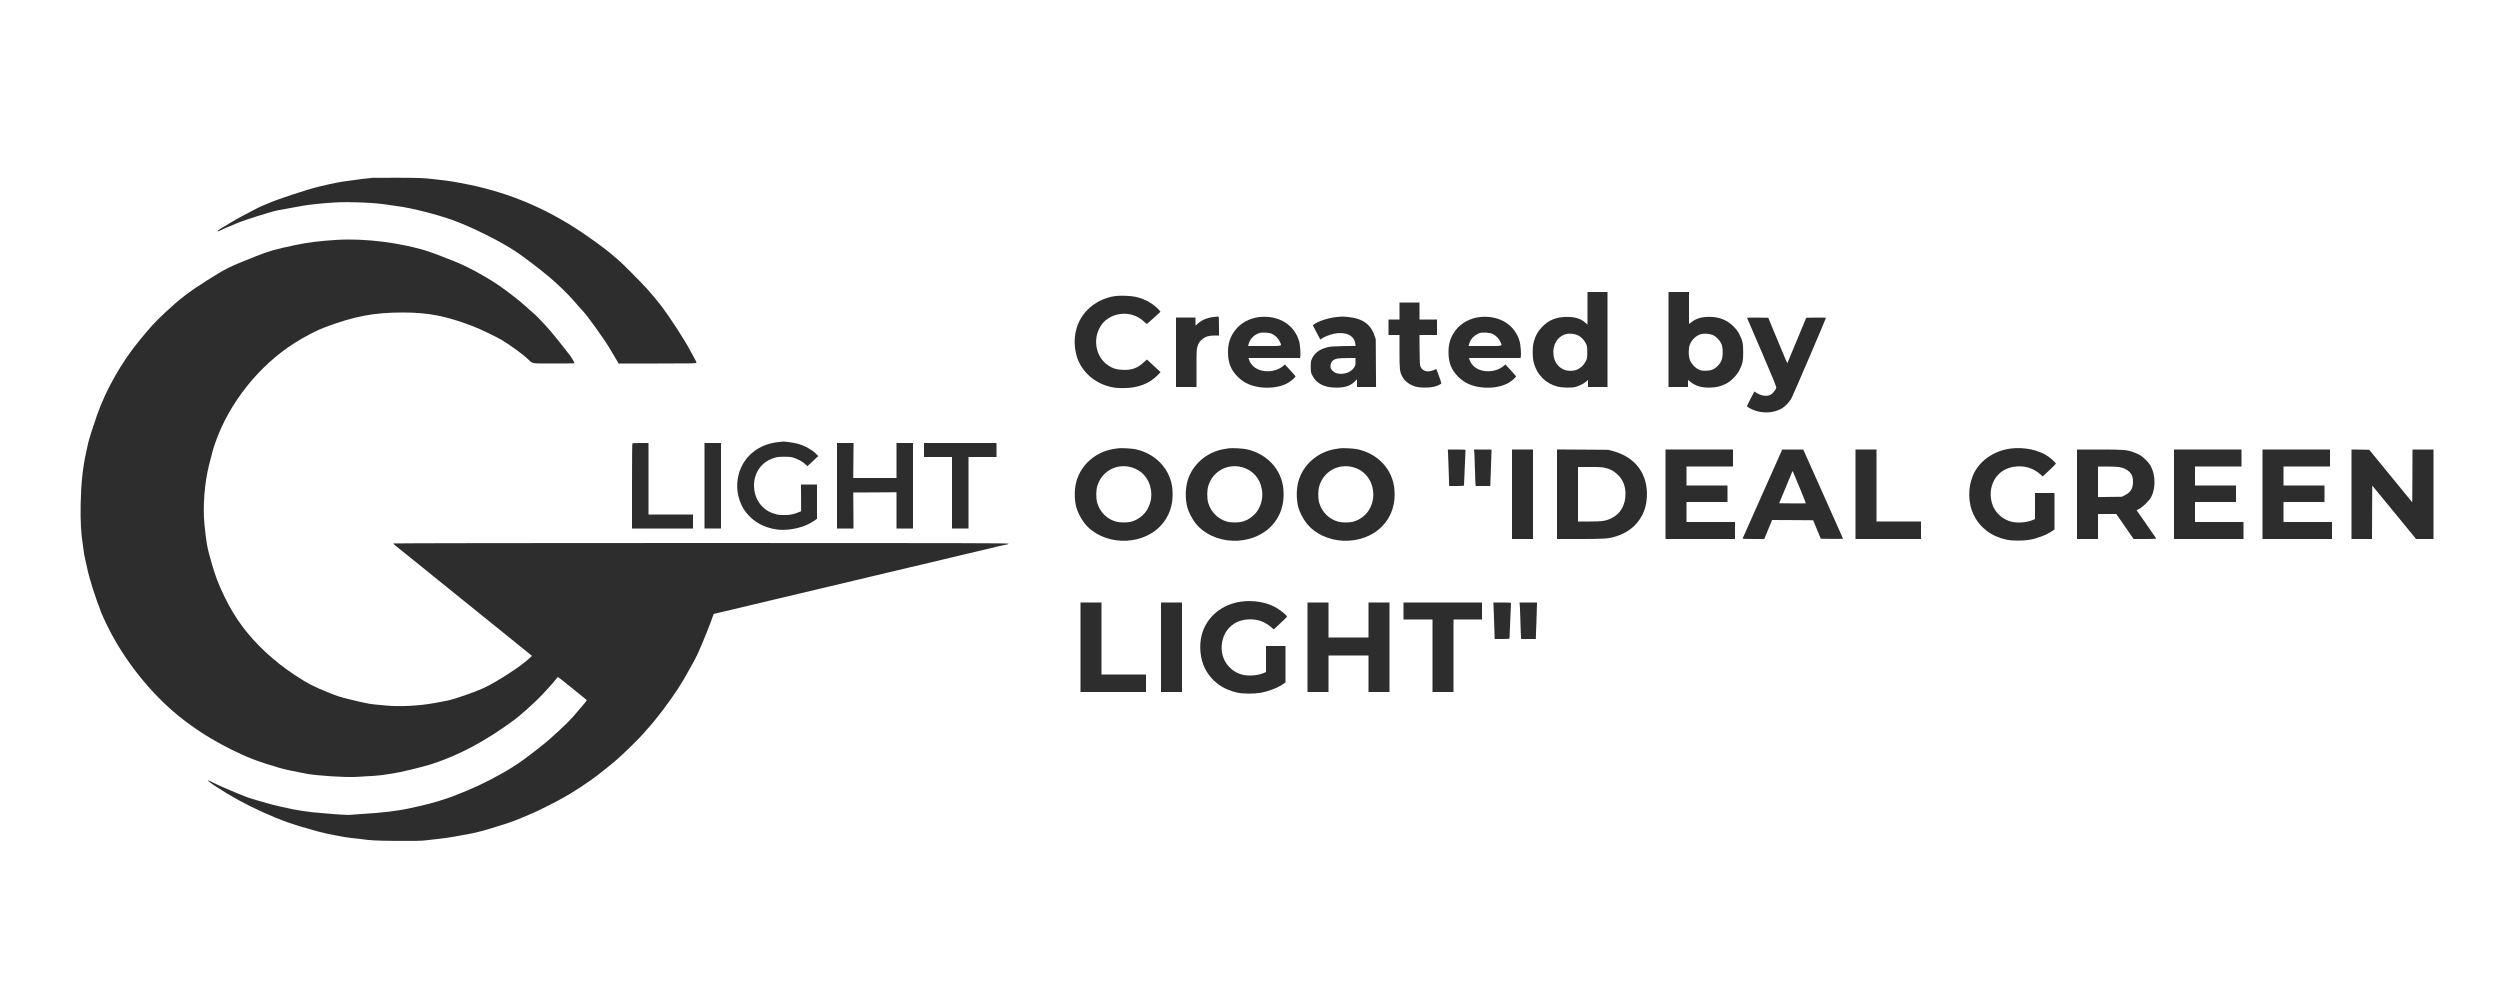
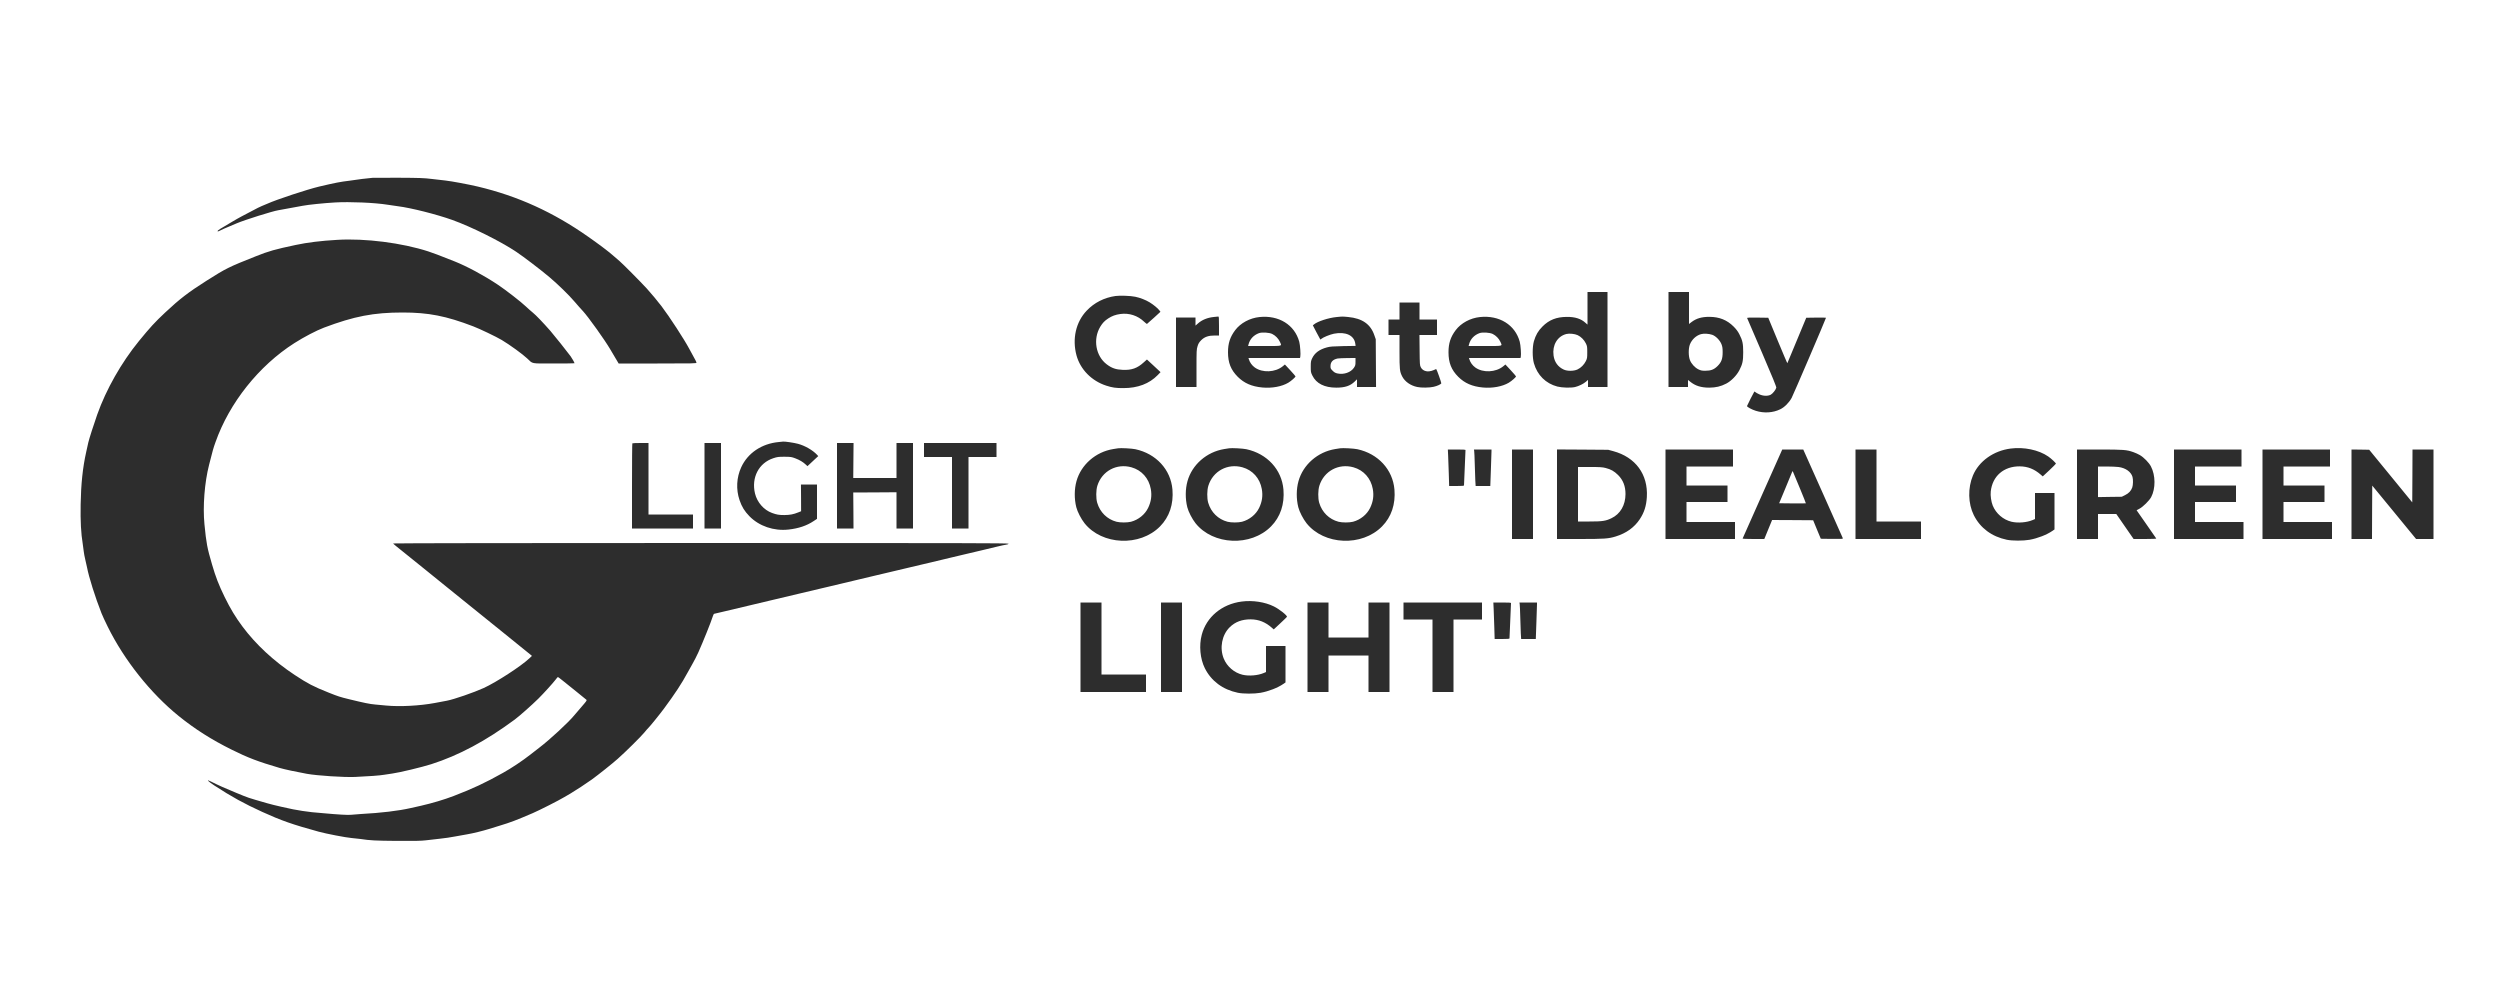
- <svg xmlns="http://www.w3.org/2000/svg" version="1.0" width="5000pt" height="2000pt" viewBox="0 0 5000 2000" preserveAspectRatio="xMidYMid meet">
-   <g transform="translate(0,2000) scale(0.1,-0.1)" fill="#2d2d2d" stroke="none">
-     <path d="M7455 16444 c-133 -13 -331 -36 -336 -40 -3 -2 -64 -10 -135 -19 -172 -20 -281 -41 -599 -116 -242 -58 -849 -258 -1040 -344 -33 -15 -82 -35 -110 -46 -27 -10 -113 -53 -190 -95 -77 -42 -174 -93 -217 -114 -42 -22 -129 -71 -195 -111 -65 -39 -145 -87 -178 -106 -79 -45 -111 -70 -102 -79 4 -5 21 0 36 9 27 16 114 54 346 151 162 69 720 244 830 261 35 6 266 48 486 89 113 22 428 54 651 67 294 17 794 -4 1053 -46 83 -13 175 -26 205 -30 253 -31 770 -161 1086 -274 379 -136 960 -425 1274 -634 149 -99 501 -368 670 -511 173 -147 381 -349 493 -480 61 -72 139 -159 173 -195 107 -115 444 -586 551 -771 11 -19 53 -90 93 -157 l73 -123 778 0 c718 0 779 1 779 17 0 9 -21 52 -47 97 -25 45 -69 124 -96 176 -98 186 -398 647 -556 855 -68 90 -217 269 -295 354 -112 123 -486 500 -546 550 -30 25 -92 78 -137 118 -89 78 -268 213 -483 364 -703 495 -1414 818 -2215 1008 -193 45 -516 106 -650 121 -49 6 -171 20 -270 31 -155 19 -246 22 -660 24 -264 1 -498 1 -520 -1z" />
-     <path d="M6745 15203 c-330 -19 -594 -52 -830 -102 -423 -90 -533 -121 -797 -226 -549 -218 -593 -240 -988 -490 -365 -232 -532 -360 -825 -634 -210 -197 -297 -292 -527 -573 -352 -432 -655 -967 -833 -1468 -66 -186 -164 -492 -179 -560 -9 -41 -28 -127 -42 -190 -70 -312 -104 -642 -111 -1050 -6 -333 7 -578 42 -790 7 -47 16 -114 20 -150 4 -36 17 -108 30 -160 13 -52 28 -122 35 -155 38 -200 163 -597 290 -920 17 -44 73 -165 125 -270 330 -668 856 -1330 1420 -1786 320 -259 658 -474 1060 -673 321 -160 526 -238 955 -364 99 -29 345 -82 546 -118 213 -38 743 -72 964 -63 273 12 503 29 585 44 44 8 118 19 165 25 133 17 594 128 775 186 553 177 1092 465 1670 893 93 69 346 293 475 421 101 100 295 314 338 372 24 32 46 58 50 58 4 0 48 -33 97 -73 50 -40 173 -140 275 -221 102 -82 191 -155 199 -162 11 -10 -2 -30 -80 -119 -52 -59 -126 -146 -165 -193 -115 -140 -487 -485 -699 -646 -49 -38 -128 -99 -175 -136 -165 -129 -376 -270 -550 -367 -353 -198 -602 -315 -985 -462 -196 -75 -429 -144 -655 -196 -41 -9 -133 -30 -205 -46 -245 -56 -595 -98 -995 -119 -85 -5 -177 -12 -203 -16 -49 -7 -262 5 -552 32 -88 8 -189 17 -225 20 -85 8 -298 40 -380 58 -36 8 -141 31 -235 51 -93 21 -222 52 -285 71 -413 120 -346 97 -615 207 -207 84 -372 158 -507 227 -105 53 -64 7 69 -80 347 -226 592 -361 958 -528 382 -174 602 -251 1130 -396 149 -41 543 -117 653 -126 57 -5 136 -14 175 -19 208 -31 299 -35 732 -39 368 -2 485 0 585 12 69 9 195 23 280 32 85 8 223 29 305 45 83 15 193 35 245 44 112 19 299 65 425 104 50 16 153 48 230 71 203 61 318 105 647 246 137 59 520 253 638 324 25 15 79 46 120 70 103 61 317 201 425 279 130 94 415 321 520 415 153 135 468 447 532 526 33 41 71 84 83 95 26 23 228 272 311 385 218 294 357 506 469 715 14 27 57 103 94 168 38 65 93 173 123 240 94 210 254 608 289 720 8 26 20 50 27 51 7 2 93 22 192 45 99 23 234 55 300 71 66 16 208 50 315 75 107 25 249 59 315 75 66 16 199 47 295 70 96 23 229 54 295 70 66 16 199 48 295 70 96 23 220 52 275 65 55 13 188 45 295 70 107 25 258 61 335 80 77 19 219 52 315 75 96 22 220 52 275 65 55 13 188 45 295 70 254 60 505 119 655 155 66 16 190 46 275 66 85 20 218 51 295 70 77 18 228 54 335 79 107 25 248 59 312 75 65 16 140 32 168 36 32 4 50 11 50 20 0 12 -948 14 -6156 14 -3390 0 -6154 -4 -6152 -9 2 -4 28 -28 58 -52 69 -56 363 -293 598 -482 97 -79 206 -167 242 -196 62 -51 188 -152 480 -388 74 -59 216 -174 314 -253 99 -80 230 -185 291 -235 62 -49 145 -117 186 -150 41 -34 180 -146 309 -250 129 -103 249 -201 267 -216 l32 -27 -53 -50 c-164 -155 -658 -476 -911 -592 -195 -89 -597 -228 -736 -254 -46 -9 -156 -29 -244 -46 -300 -56 -698 -77 -970 -51 -66 7 -167 16 -225 21 -110 10 -212 31 -520 106 -179 44 -215 55 -405 131 -313 125 -417 180 -680 353 -418 276 -779 611 -1046 970 -139 186 -243 359 -356 590 -118 241 -180 402 -252 650 -98 335 -114 419 -152 805 -35 354 2 836 93 1190 78 307 82 322 127 449 277 788 869 1532 1579 1984 193 123 436 250 591 309 605 228 992 303 1573 303 517 0 870 -69 1413 -277 133 -51 461 -208 570 -273 162 -97 417 -282 510 -370 118 -111 59 -100 531 -100 228 0 414 2 414 5 0 13 -45 94 -78 140 -55 77 -338 431 -406 509 -149 169 -286 312 -349 363 -37 30 -100 86 -140 124 -91 88 -405 332 -562 436 -279 186 -612 365 -865 466 -335 132 -415 163 -525 199 -523 170 -1264 265 -1820 231z" />
-     <path d="M31750 13834 l0 -326 -40 35 c-90 83 -211 121 -375 119 -205 -1 -354 -60 -485 -192 -87 -86 -136 -172 -172 -295 -32 -115 -32 -325 0 -440 68 -237 237 -405 469 -466 93 -24 270 -29 353 -10 75 18 167 62 218 106 l42 37 0 -71 0 -71 195 0 195 0 0 950 0 950 -200 0 -200 0 0 -326z m-197 -537 c66 -31 129 -93 164 -165 26 -53 28 -66 28 -177 0 -111 -2 -124 -28 -177 -36 -72 -97 -134 -167 -167 -75 -35 -201 -36 -274 -3 -116 53 -187 150 -205 282 -28 208 77 385 256 430 60 15 167 4 226 -23z" />
-     <path d="M33370 13210 l0 -950 195 0 195 0 0 71 0 70 43 -34 c101 -83 218 -120 382 -120 131 1 231 24 340 81 99 51 208 163 262 267 64 125 77 185 77 360 0 175 -13 235 -77 360 -29 57 -62 101 -116 155 -130 130 -284 192 -480 193 -157 1 -265 -31 -363 -106 l-48 -37 0 320 0 320 -205 0 -205 0 0 -950z m875 94 c71 -25 154 -110 185 -189 18 -48 23 -79 23 -160 0 -133 -24 -198 -102 -276 -71 -70 -132 -94 -246 -94 -67 0 -89 5 -137 28 -71 35 -140 110 -169 185 -32 81 -32 233 -1 313 39 99 125 179 222 206 56 16 158 10 225 -13z" />
-     <path d="M22310 14080 c-225 -32 -425 -133 -576 -293 -217 -227 -293 -565 -204 -895 77 -281 303 -511 595 -605 119 -39 195 -50 345 -49 286 0 516 88 683 259 l58 60 -136 127 -136 126 -65 -58 c-126 -116 -241 -157 -419 -149 -136 5 -220 34 -320 110 -221 167 -279 503 -130 752 47 77 86 118 159 166 76 50 145 75 243 89 176 24 348 -32 476 -155 27 -25 52 -45 57 -43 4 2 67 57 138 122 l131 120 -21 28 c-27 39 -122 117 -195 161 -80 49 -191 92 -288 112 -96 20 -304 27 -395 15z" />
-     <path d="M27990 13780 l0 -170 -110 0 -110 0 0 -155 0 -155 110 0 110 0 0 -333 c0 -358 4 -397 54 -496 53 -103 168 -184 301 -211 82 -18 246 -15 328 4 74 17 145 50 153 70 4 10 -89 272 -101 284 -2 2 -22 -6 -46 -18 -23 -12 -68 -24 -98 -27 -74 -6 -136 25 -165 82 -20 37 -21 60 -24 343 l-3 302 175 0 176 0 0 155 0 155 -175 0 -175 0 0 170 0 170 -200 0 -200 0 0 -170z" />
-     <path d="M24273 13660 c-125 -13 -235 -58 -315 -130 l-48 -42 0 81 0 81 -195 0 -195 0 0 -695 0 -695 205 0 205 0 0 374 c0 351 1 378 21 441 17 55 31 78 73 121 67 67 146 94 272 94 l84 0 0 190 c0 175 -1 190 -17 189 -10 -1 -50 -5 -90 -9z" />
-     <path d="M25188 13659 c-192 -20 -377 -120 -484 -262 -103 -137 -144 -263 -144 -442 0 -210 57 -353 196 -492 128 -127 278 -193 491 -213 191 -18 390 19 518 95 60 36 145 111 145 128 0 5 -48 60 -106 123 l-106 114 -42 -35 c-152 -124 -406 -135 -560 -25 -57 42 -100 100 -120 168 l-7 22 515 0 516 0 6 26 c10 41 -3 233 -21 299 -92 339 -409 535 -797 494z m256 -338 c65 -32 122 -90 152 -154 43 -94 69 -87 -305 -87 l-329 0 10 38 c28 102 102 180 207 219 60 22 206 13 265 -16z" />
-     <path d="M26730 13659 c-161 -16 -376 -86 -449 -146 l-24 -20 72 -139 c40 -76 75 -141 77 -143 2 -2 12 3 21 12 36 31 170 86 252 103 234 46 405 -33 427 -200 l6 -44 -248 -4 c-210 -5 -261 -8 -326 -26 -151 -41 -245 -111 -296 -220 -24 -51 -27 -69 -27 -167 0 -105 2 -114 33 -177 77 -158 242 -241 477 -241 173 0 279 35 368 121 l47 46 0 -77 0 -77 191 0 190 0 -3 478 -3 477 -27 77 c-75 224 -242 341 -524 368 -119 11 -112 11 -234 -1z m380 -893 c0 -67 -3 -78 -32 -122 -61 -91 -200 -140 -324 -114 -48 10 -67 21 -101 55 -39 38 -43 47 -43 91 0 85 46 134 143 154 23 4 113 8 200 9 l157 1 0 -74z" />
-     <path d="M29598 13659 c-192 -20 -377 -120 -484 -262 -103 -137 -144 -263 -144 -442 0 -210 57 -353 196 -492 128 -127 278 -193 491 -213 191 -18 390 19 518 95 60 36 145 111 145 128 0 5 -48 60 -106 123 l-106 114 -42 -35 c-152 -124 -406 -135 -560 -25 -57 42 -100 100 -120 168 l-7 22 515 0 516 0 6 26 c10 41 -3 233 -21 299 -92 339 -409 535 -797 494z m256 -338 c65 -32 122 -90 152 -154 43 -94 69 -87 -305 -87 l-329 0 10 38 c28 102 102 180 207 219 60 22 206 13 265 -16z" />
-     <path d="M34943 13638 c3 -7 136 -318 297 -691 208 -484 290 -685 286 -701 -11 -43 -72 -119 -111 -140 -59 -31 -152 -28 -230 8 -33 15 -67 34 -77 43 -10 9 -20 14 -21 12 -11 -14 -147 -282 -147 -290 0 -18 95 -70 175 -95 164 -52 346 -41 491 31 85 41 174 131 227 227 30 54 687 1587 687 1603 0 3 -89 4 -197 3 l-198 -3 -187 -450 c-103 -247 -189 -454 -191 -459 -1 -4 -88 198 -192 450 l-190 459 -214 3 c-169 2 -212 0 -208 -10z" />
-     <path d="M15572 11159 c-338 -32 -617 -220 -747 -503 -95 -204 -107 -445 -34 -659 46 -134 99 -220 197 -321 194 -199 489 -300 783 -267 200 22 364 77 501 169 l68 45 0 343 0 344 -160 0 -161 0 2 -267 1 -268 -55 -22 c-98 -40 -168 -53 -279 -54 -110 0 -151 7 -248 42 -164 60 -297 212 -340 389 -76 318 76 611 367 706 80 26 101 29 223 29 126 -1 140 -3 217 -32 85 -32 155 -74 210 -126 l32 -30 38 35 c21 19 69 64 108 101 l70 65 -25 27 c-84 91 -242 182 -381 219 -76 21 -274 50 -299 44 -3 0 -42 -4 -88 -9z" />
-     <path d="M12647 11133 c-4 -3 -7 -388 -7 -855 l0 -848 610 0 610 0 0 140 0 140 -445 0 -445 0 0 715 0 715 -158 0 c-87 0 -162 -3 -165 -7z" />
-     <path d="M14090 10285 l0 -855 165 0 165 0 0 855 0 855 -165 0 -165 0 0 -855z" />
-     <path d="M16740 10285 l0 -855 165 0 165 0 -2 360 -3 360 433 2 432 3 0 -362 0 -363 165 0 165 0 0 855 0 855 -165 0 -165 0 0 -350 0 -350 -432 0 -433 0 3 350 3 350 -166 0 -165 0 0 -855z" />
-     <path d="M18480 11000 l0 -140 280 0 280 0 0 -715 0 -715 165 0 165 0 0 715 0 715 280 0 280 0 0 140 0 140 -725 0 -725 0 0 -140z" />
-     <path d="M22360 11034 c-14 -2 -56 -9 -95 -15 -351 -57 -643 -312 -735 -641 -45 -159 -46 -357 -4 -523 23 -91 97 -234 164 -319 351 -441 1108 -473 1511 -64 187 190 272 444 248 737 -34 400 -327 718 -743 807 -69 15 -296 27 -346 18z m269 -380 c204 -57 349 -220 387 -434 24 -134 7 -253 -54 -379 -64 -132 -194 -237 -342 -276 -70 -19 -219 -19 -290 0 -188 50 -330 190 -386 380 -26 90 -25 250 3 340 92 294 385 452 682 369z" />
-     <path d="M24580 11034 c-14 -2 -56 -9 -95 -15 -351 -57 -643 -312 -735 -641 -45 -159 -46 -357 -4 -523 23 -91 97 -234 164 -319 351 -441 1108 -473 1511 -64 187 190 272 444 248 737 -34 400 -327 718 -743 807 -69 15 -296 27 -346 18z m269 -380 c204 -57 349 -220 387 -434 24 -134 7 -253 -54 -379 -64 -132 -194 -237 -342 -276 -70 -19 -219 -19 -290 0 -188 50 -330 190 -386 380 -26 90 -25 250 3 340 92 294 385 452 682 369z" />
-     <path d="M26800 11034 c-14 -2 -56 -9 -95 -15 -351 -57 -643 -312 -735 -641 -45 -159 -46 -357 -4 -523 23 -91 97 -234 164 -319 351 -441 1108 -473 1511 -64 187 190 272 444 248 737 -34 400 -327 718 -743 807 -69 15 -296 27 -346 18z m269 -380 c204 -57 349 -220 387 -434 24 -134 7 -253 -54 -379 -64 -132 -194 -237 -342 -276 -70 -19 -219 -19 -290 0 -188 50 -330 190 -386 380 -26 90 -25 250 3 340 92 294 385 452 682 369z" />
-     <path d="M40213 11029 c-342 -44 -634 -252 -754 -538 -105 -250 -98 -563 17 -794 129 -258 359 -429 660 -492 108 -23 330 -23 454 -1 162 29 343 99 458 178 l42 29 0 364 0 365 -195 0 -195 0 0 -260 0 -261 -47 -20 c-116 -49 -294 -64 -422 -34 -167 40 -311 164 -376 323 -31 77 -49 200 -40 281 33 309 259 506 580 504 160 -2 290 -53 420 -166 l40 -35 130 121 c71 67 131 127 133 133 3 13 -90 101 -154 145 -190 131 -485 193 -751 158z" />
-     <path d="M28963 10883 c4 -71 10 -235 13 -365 l7 -238 149 0 c112 0 148 3 148 13 0 6 7 165 15 352 8 187 15 346 15 353 0 9 -42 12 -176 12 l-177 0 6 -127z" />
-     <path d="M29484 10978 c3 -18 8 -132 11 -253 3 -121 8 -271 11 -332 l7 -113 147 0 146 0 12 333 c7 182 12 347 12 365 l0 32 -175 0 -176 0 5 -32z" />
-     <path d="M30240 10115 l0 -895 210 0 210 0 0 895 0 895 -210 0 -210 0 0 -895z" />
-     <path d="M31140 10116 l0 -896 458 0 c486 0 574 6 717 51 211 65 371 180 480 344 90 136 131 265 142 445 26 453 -226 796 -672 917 l-100 27 -512 4 -513 3 0 -895z m974 524 c105 -27 169 -63 247 -140 100 -99 149 -223 149 -380 0 -222 -104 -401 -282 -485 -115 -55 -181 -65 -440 -65 l-228 0 0 545 0 545 238 0 c205 0 250 -3 316 -20z" />
-     <path d="M33310 10115 l0 -895 695 0 695 0 0 170 0 170 -485 0 -485 0 0 200 0 200 410 0 410 0 0 165 0 165 -410 0 -410 0 0 190 0 190 465 0 465 0 0 170 0 170 -675 0 -675 0 0 -895z" />
-     <path d="M35250 10124 c-217 -487 -396 -890 -398 -895 -2 -5 89 -9 215 -9 l219 0 78 190 78 190 411 -2 410 -3 76 -185 77 -185 223 -3 c210 -2 223 -1 217 15 -4 10 -183 413 -399 896 l-392 877 -210 0 -210 0 -395 -886z m751 102 c66 -159 118 -290 116 -292 -2 -3 -123 -3 -269 -2 l-265 3 127 305 c69 168 130 314 134 325 7 18 9 16 22 -15 9 -19 69 -165 135 -324z" />
-     <path d="M37110 10115 l0 -895 655 0 655 0 0 175 0 175 -445 0 -445 0 0 720 0 720 -210 0 -210 0 0 -895z" />
-     <path d="M41540 10115 l0 -895 210 0 210 0 0 250 0 250 183 0 183 0 173 -250 173 -250 229 0 c144 0 228 4 224 10 -3 5 -93 134 -199 287 l-194 278 56 30 c71 37 198 163 235 232 91 171 89 437 -5 616 -39 74 -141 179 -220 225 -31 18 -89 45 -130 59 -138 48 -190 52 -675 53 l-453 0 0 -895z m830 545 c141 -18 251 -96 280 -198 15 -54 12 -163 -5 -212 -24 -67 -69 -116 -143 -152 l-66 -33 -238 -3 -238 -4 0 306 0 306 168 0 c92 0 201 -5 242 -10z" />
-     <path d="M43480 10115 l0 -895 695 0 695 0 0 170 0 170 -485 0 -485 0 0 200 0 200 410 0 410 0 0 165 0 165 -410 0 -410 0 0 190 0 190 465 0 465 0 0 170 0 170 -675 0 -675 0 0 -895z" />
-     <path d="M45250 10115 l0 -895 695 0 695 0 0 170 0 170 -485 0 -485 0 0 200 0 200 410 0 410 0 0 165 0 165 -410 0 -410 0 0 190 0 190 465 0 465 0 0 170 0 170 -675 0 -675 0 0 -895z" />
-     <path d="M47030 10115 l0 -895 205 0 205 0 2 534 3 534 439 -534 438 -534 174 0 174 0 0 895 0 895 -210 0 -210 0 -2 -528 -3 -529 -430 526 -431 526 -177 3 -177 2 0 -895z" />
-     <path d="M24833 7969 c-395 -51 -705 -309 -798 -665 -57 -215 -32 -480 61 -667 129 -258 359 -429 660 -492 108 -23 330 -23 454 -1 162 29 343 99 458 178 l42 29 0 364 0 365 -195 0 -195 0 0 -260 0 -261 -47 -20 c-116 -49 -294 -64 -422 -34 -167 40 -311 164 -376 323 -87 214 -37 474 120 628 109 107 246 158 420 157 160 -2 290 -53 420 -166 l40 -35 130 121 c71 67 132 125 134 130 10 25 -147 151 -261 208 -178 89 -425 127 -645 98z" />
-     <path d="M21610 7055 l0 -895 655 0 655 0 0 175 0 175 -445 0 -445 0 0 720 0 720 -210 0 -210 0 0 -895z" />
-     <path d="M23220 7055 l0 -895 210 0 210 0 0 895 0 895 -210 0 -210 0 0 -895z" />
-     <path d="M26150 7055 l0 -895 210 0 210 0 0 365 0 365 400 0 400 0 0 -365 0 -365 210 0 210 0 0 895 0 895 -210 0 -210 0 0 -350 0 -350 -400 0 -400 0 0 350 0 350 -210 0 -210 0 0 -895z" />
-     <path d="M28070 7780 l0 -170 290 0 290 0 0 -725 0 -725 210 0 210 0 0 725 0 725 285 0 285 0 0 170 0 170 -785 0 -785 0 0 -170z" />
-     <path d="M29873 7823 c4 -71 10 -235 13 -365 l7 -238 149 0 c112 0 148 3 148 13 0 6 7 165 15 352 8 187 15 346 15 353 0 9 -42 12 -176 12 l-177 0 6 -127z" />
-     <path d="M30394 7918 c3 -18 8 -132 11 -253 3 -121 8 -271 11 -332 l7 -113 147 0 146 0 12 333 c7 182 12 347 12 365 l0 32 -175 0 -176 0 5 -32z" />
+ <svg xmlns="http://www.w3.org/2000/svg" width="6666.667" height="2666.667" version="1.0" viewBox="0 0 5000 2000">
+   <g fill="#2d2d2d">
+     <path d="M745.5 355.6c-13.3 1.3-33.1 3.6-33.6 4-.3.2-6.4 1-13.5 1.9-17.2 2-28.1 4.1-59.9 11.6-24.2 5.8-84.9 25.8-104 34.4-3.3 1.5-8.2 3.5-11 4.6-2.7 1-11.3 5.3-19 9.5s-17.4 9.3-21.7 11.4c-4.2 2.2-12.9 7.1-19.5 11.1-6.5 3.9-14.5 8.7-17.8 10.6-7.9 4.5-11.1 7-10.2 7.9.4.5 2.1 0 3.6-.9 2.7-1.6 11.4-5.4 34.6-15.1 16.2-6.9 72-24.4 83-26.1 3.5-.6 26.6-4.8 48.6-8.9 11.3-2.2 42.8-5.4 65.1-6.7 29.4-1.7 79.4.4 105.3 4.6 8.3 1.3 17.5 2.6 20.5 3 25.3 3.1 77 16.1 108.6 27.4 37.9 13.6 96 42.5 127.4 63.4 14.9 9.9 50.1 36.8 67 51.1 17.3 14.7 38.1 34.9 49.3 48 6.1 7.2 13.9 15.9 17.3 19.5 10.7 11.5 44.4 58.6 55.1 77.1 1.1 1.9 5.3 9 9.3 15.7l7.3 12.3h77.8c71.8 0 77.9-.1 77.9-1.7 0-.9-2.1-5.2-4.7-9.7-2.5-4.5-6.9-12.4-9.6-17.6-9.8-18.6-39.8-64.7-55.6-85.5-6.8-9-21.7-26.9-29.5-35.4-11.2-12.3-48.6-50-54.6-55-3-2.5-9.2-7.8-13.7-11.8-8.9-7.8-26.8-21.3-48.3-36.4-70.3-49.5-141.4-81.8-221.5-100.8-19.3-4.5-51.6-10.6-65-12.1-4.9-.6-17.1-2-27-3.1-15.5-1.9-24.6-2.2-66-2.4-26.4-.1-49.8-.1-52 .1" />
+     <path d="M674.5 479.7c-33 1.9-59.4 5.2-83 10.2-42.3 9-53.3 12.1-79.7 22.6-54.9 21.8-59.3 24-98.8 49-36.5 23.2-53.2 36-82.5 63.4-21 19.7-29.7 29.2-52.7 57.3-35.2 43.2-65.5 96.7-83.3 146.8-6.6 18.6-16.4 49.2-17.9 56-.9 4.1-2.8 12.7-4.2 19-7 31.2-10.4 64.2-11.1 105-.6 33.3.7 57.8 4.2 79 .7 4.7 1.6 11.4 2 15s1.7 10.8 3 16 2.8 12.2 3.5 15.5c3.8 20 16.3 59.7 29 92 1.7 4.4 7.3 16.5 12.5 27 33 66.8 85.6 133 142 178.6 32 25.9 65.8 47.4 106 67.3 32.1 16 52.6 23.8 95.5 36.4 9.9 2.9 34.5 8.2 54.6 11.8 21.3 3.8 74.3 7.2 96.4 6.3 27.3-1.2 50.3-2.9 58.5-4.4 4.4-.8 11.8-1.9 16.5-2.5 13.3-1.7 59.4-12.8 77.5-18.6 55.3-17.7 109.2-46.5 167-89.3 9.3-6.9 34.6-29.3 47.5-42.1 10.1-10 29.5-31.4 33.8-37.2 2.4-3.2 4.6-5.8 5-5.8s4.8 3.3 9.7 7.3c5 4 17.3 14 27.5 22.1 10.2 8.2 19.1 15.5 19.9 16.2 1.1 1-.2 3-8 11.9-5.2 5.9-12.6 14.6-16.5 19.3-11.5 14-48.7 48.5-69.9 64.6-4.9 3.8-12.8 9.9-17.5 13.6-16.5 12.9-37.6 27-55 36.7-35.3 19.8-60.2 31.5-98.5 46.2-19.6 7.5-42.9 14.4-65.5 19.6-4.1.9-13.3 3-20.5 4.6-24.5 5.6-59.5 9.8-99.5 11.9-8.5.5-17.7 1.2-20.3 1.6-4.9.7-26.2-.5-55.2-3.2-8.8-.8-18.9-1.7-22.5-2-8.5-.8-29.8-4-38-5.8-3.6-.8-14.1-3.1-23.5-5.1-9.3-2.1-22.2-5.2-28.5-7.1-41.3-12-34.6-9.7-61.5-20.7-20.7-8.4-37.2-15.8-50.7-22.7-10.5-5.3-6.4-.7 6.9 8 34.7 22.6 59.2 36.1 95.8 52.8 38.2 17.4 60.2 25.1 113 39.6 14.9 4.1 54.3 11.7 65.3 12.6 5.7.5 13.6 1.4 17.5 1.9 20.8 3.1 29.9 3.5 73.2 3.9 36.8.2 48.5 0 58.5-1.2 6.9-.9 19.5-2.3 28-3.2 8.5-.8 22.3-2.9 30.5-4.5 8.3-1.5 19.3-3.5 24.5-4.4 11.2-1.9 29.9-6.5 42.5-10.4 5-1.6 15.3-4.8 23-7.1 20.3-6.1 31.8-10.5 64.7-24.6 13.7-5.9 52-25.3 63.8-32.4 2.5-1.5 7.9-4.6 12-7 10.3-6.1 31.7-20.1 42.5-27.9 13-9.4 41.5-32.1 52-41.5 15.3-13.5 46.8-44.7 53.2-52.6 3.3-4.1 7.1-8.4 8.3-9.5 2.6-2.3 22.8-27.2 31.1-38.5 21.8-29.4 35.7-50.6 46.9-71.5 1.4-2.7 5.7-10.3 9.4-16.8 3.8-6.5 9.3-17.3 12.3-24 9.4-21 25.4-60.8 28.9-72 .8-2.6 2-5 2.7-5.1.7-.2 9.3-2.2 19.2-4.5s23.4-5.5 30-7.1 20.8-5 31.5-7.5 24.9-5.9 31.5-7.5 19.9-4.7 29.5-7 22.9-5.4 29.5-7 19.9-4.8 29.5-7c9.6-2.3 22-5.2 27.5-6.5s18.8-4.5 29.5-7 25.8-6.1 33.5-8 21.9-5.2 31.5-7.5c9.6-2.2 22-5.2 27.5-6.5s18.8-4.5 29.5-7c25.4-6 50.5-11.9 65.5-15.5 6.6-1.6 19-4.6 27.5-6.6s21.8-5.1 29.5-7c7.7-1.8 22.8-5.4 33.5-7.9s24.8-5.9 31.2-7.5c6.5-1.6 14-3.2 16.8-3.6 3.2-.4 5-1.1 5-2 0-1.2-94.8-1.4-615.6-1.4-339 0-615.4.4-615.2.9.2.4 2.8 2.8 5.8 5.2 6.9 5.6 36.3 29.3 59.8 48.2 9.7 7.9 20.6 16.7 24.2 19.6 6.2 5.1 18.8 15.2 48 38.8 7.4 5.9 21.6 17.4 31.4 25.3 9.9 8 23 18.5 29.1 23.5 6.2 4.9 14.5 11.7 18.6 15 4.1 3.4 18 14.6 30.9 25 12.9 10.3 24.9 20.1 26.7 21.6l3.2 2.7-5.3 5c-16.4 15.5-65.8 47.6-91.1 59.2-19.5 8.9-59.7 22.8-73.6 25.4-4.6.9-15.6 2.9-24.4 4.6-30 5.6-69.8 7.7-97 5.1-6.6-.7-16.7-1.6-22.5-2.1-11-1-21.2-3.1-52-10.6-17.9-4.4-21.5-5.5-40.5-13.1-31.3-12.5-41.7-18-68-35.3-41.8-27.6-77.9-61.1-104.6-97-13.9-18.6-24.3-35.9-35.6-59-11.8-24.1-18-40.2-25.2-65-9.8-33.5-11.4-41.9-15.2-80.5-3.5-35.4.2-83.6 9.3-119 7.8-30.7 8.2-32.2 12.7-44.9 27.7-78.8 86.9-153.2 157.9-198.4 19.3-12.3 43.6-25 59.1-30.9 60.5-22.8 99.2-30.3 157.3-30.3 51.7 0 87 6.9 141.3 27.7 13.3 5.1 46.1 20.8 57 27.3 16.2 9.7 41.7 28.2 51 37 11.8 11.1 5.9 10 53.1 10 22.8 0 41.4-.2 41.4-.5 0-1.3-4.5-9.4-7.8-14-5.5-7.7-33.8-43.1-40.6-50.9-14.9-16.9-28.6-31.2-34.9-36.3-3.7-3-10-8.6-14-12.4-9.1-8.8-40.5-33.2-56.2-43.6-27.9-18.6-61.2-36.5-86.5-46.6-33.5-13.2-41.5-16.3-52.5-19.9-52.3-17-126.4-26.5-182-23.1M3175 616.6v32.6l-4-3.5c-9-8.3-21.1-12.1-37.5-11.9-20.5.1-35.4 6-48.5 19.2-8.7 8.6-13.6 17.2-17.2 29.5-3.2 11.5-3.2 32.5 0 44 6.8 23.7 23.7 40.5 46.9 46.6 9.3 2.4 27 2.9 35.3 1 7.5-1.8 16.7-6.2 21.8-10.6l4.2-3.7V774h39V584h-40zm-19.7 53.7c6.6 3.1 12.9 9.3 16.4 16.5 2.6 5.3 2.8 6.6 2.8 17.7s-.2 12.4-2.8 17.7c-3.6 7.2-9.7 13.4-16.7 16.7-7.5 3.5-20.1 3.6-27.4.3-11.6-5.3-18.7-15-20.5-28.2-2.8-20.8 7.7-38.5 25.6-43 6-1.5 16.7-.4 22.6 2.3M3337 679v95h39v-14.1l4.3 3.4c10.1 8.3 21.8 12 38.2 12 13.1-.1 23.1-2.4 34-8.1 9.9-5.1 20.8-16.3 26.2-26.7 6.4-12.5 7.7-18.5 7.7-36s-1.3-23.5-7.7-36c-2.9-5.7-6.2-10.1-11.6-15.5-13-13-28.4-19.2-48-19.3-15.7-.1-26.5 3.1-36.3 10.6l-4.8 3.7v-64h-41zm87.5-9.4c7.1 2.5 15.4 11 18.5 18.9 1.8 4.8 2.3 7.9 2.3 16 0 13.3-2.4 19.8-10.2 27.6-7.1 7-13.2 9.4-24.6 9.4-6.7 0-8.9-.5-13.7-2.8-7.1-3.5-14-11-16.9-18.5-3.2-8.1-3.2-23.3-.1-31.3 3.9-9.9 12.5-17.9 22.2-20.6 5.6-1.6 15.8-1 22.5 1.3M2231 592c-22.5 3.2-42.5 13.3-57.6 29.3-21.7 22.7-29.3 56.5-20.4 89.5 7.7 28.1 30.3 51.1 59.5 60.5 11.9 3.9 19.5 5 34.5 4.9 28.6 0 51.6-8.8 68.3-25.9l5.8-6-13.6-12.7-13.6-12.6-6.5 5.8c-12.6 11.6-24.1 15.7-41.9 14.9-13.6-.5-22-3.4-32-11-22.1-16.7-27.9-50.3-13-75.2 4.7-7.7 8.6-11.8 15.9-16.6 7.6-5 14.5-7.5 24.3-8.9 17.6-2.4 34.8 3.2 47.6 15.5 2.7 2.5 5.2 4.5 5.7 4.3.4-.2 6.7-5.7 13.8-12.2l13.1-12-2.1-2.8c-2.7-3.9-12.2-11.7-19.5-16.1-8-4.9-19.1-9.2-28.8-11.2-9.6-2-30.4-2.7-39.5-1.5M2799 622v17h-22v31h22v33.3c0 35.8.4 39.7 5.4 49.6 5.3 10.3 16.8 18.4 30.1 21.1 8.2 1.8 24.6 1.5 32.8-.4 7.4-1.7 14.5-5 15.3-7 .4-1-8.9-27.2-10.1-28.4-.2-.2-2.2.6-4.6 1.8-2.3 1.2-6.8 2.4-9.8 2.7-7.4.6-13.6-2.5-16.5-8.2-2-3.7-2.1-6-2.4-34.3l-.3-30.2h35.1v-31h-35v-34h-40zM2427.3 634c-12.5 1.3-23.5 5.8-31.5 13l-4.8 4.2V635h-39v139h41v-37.4c0-35.1.1-37.8 2.1-44.1 1.7-5.5 3.1-7.8 7.3-12.1 6.7-6.7 14.6-9.4 27.2-9.4h8.4v-19c0-17.5-.1-19-1.7-18.9zM2518.8 634.1c-19.2 2-37.7 12-48.4 26.2-10.3 13.7-14.4 26.3-14.4 44.2 0 21 5.7 35.3 19.6 49.2 12.8 12.7 27.8 19.3 49.1 21.3 19.1 1.8 39-1.9 51.8-9.5 6-3.6 14.5-11.1 14.5-12.8 0-.5-4.8-6-10.6-12.3l-10.6-11.4-4.2 3.5c-15.2 12.4-40.6 13.5-56 2.5-5.7-4.2-10-10-12-16.8l-.7-2.2H2600l.6-2.6c1-4.1-.3-23.3-2.1-29.9-9.2-33.9-40.9-53.5-79.7-49.4m25.6 33.8c6.5 3.2 12.2 9 15.2 15.4 4.3 9.4 6.9 8.7-30.5 8.7h-32.9l1-3.8c2.8-10.2 10.2-18 20.7-21.9 6-2.2 20.6-1.3 26.5 1.6M2673 634.1c-16.1 1.6-37.6 8.6-44.9 14.6l-2.4 2 7.2 13.9c4 7.6 7.5 14.1 7.7 14.3s1.2-.3 2.1-1.2c3.6-3.1 17-8.6 25.2-10.3 23.4-4.6 40.5 3.3 42.7 20l.6 4.4-24.8.4c-21 .5-26.1.8-32.6 2.6-15.1 4.1-24.5 11.1-29.6 22-2.4 5.1-2.7 6.9-2.7 16.7 0 10.5.2 11.4 3.3 17.7 7.7 15.8 24.2 24.1 47.7 24.1 17.3 0 27.9-3.5 36.8-12.1l4.7-4.6V774h38.1l-.3-47.8-.3-47.7-2.7-7.7c-7.5-22.4-24.2-34.1-52.4-36.8-11.9-1.1-11.2-1.1-23.4.1m38 89.3c0 6.7-.3 7.8-3.2 12.2-6.1 9.1-20 14-32.4 11.4-4.8-1-6.7-2.1-10.1-5.5-3.9-3.8-4.3-4.7-4.3-9.1 0-8.5 4.6-13.4 14.3-15.4 2.3-.4 11.3-.8 20-.9l15.7-.1zM2959.8 634.1c-19.2 2-37.7 12-48.4 26.2-10.3 13.7-14.4 26.3-14.4 44.2 0 21 5.7 35.3 19.6 49.2 12.8 12.7 27.8 19.3 49.1 21.3 19.1 1.8 39-1.9 51.8-9.5 6-3.6 14.5-11.1 14.5-12.8 0-.5-4.8-6-10.6-12.3l-10.6-11.4-4.2 3.5c-15.2 12.4-40.6 13.5-56 2.5-5.7-4.2-10-10-12-16.8l-.7-2.2H3041l.6-2.6c1-4.1-.3-23.3-2.1-29.9-9.2-33.9-40.9-53.5-79.7-49.4m25.6 33.8c6.5 3.2 12.2 9 15.2 15.4 4.3 9.4 6.9 8.7-30.5 8.7h-32.9l1-3.8c2.8-10.2 10.2-18 20.7-21.9 6-2.2 20.6-1.3 26.5 1.6M3494.3 636.2c.3.7 13.6 31.8 29.7 69.1 20.8 48.4 29 68.5 28.6 70.1-1.1 4.3-7.2 11.9-11.1 14-5.9 3.1-15.2 2.8-23-.8-3.3-1.5-6.7-3.4-7.7-4.3s-2-1.4-2.1-1.2c-1.1 1.4-14.7 28.2-14.7 29 0 1.8 9.5 7 17.5 9.5 16.4 5.2 34.6 4.1 49.1-3.1 8.5-4.1 17.4-13.1 22.7-22.7 3-5.4 68.7-158.7 68.7-160.3 0-.3-8.9-.4-19.7-.3l-19.8.3-18.7 45c-10.3 24.7-18.9 45.4-19.1 45.9-.1.4-8.8-19.8-19.2-45l-19-45.9-21.4-.3c-16.9-.2-21.2 0-20.8 1" />
+     <path d="M1557.2 884.1c-33.8 3.2-61.7 22-74.7 50.3-9.5 20.4-10.7 44.5-3.4 65.9 4.6 13.4 9.9 22 19.7 32.1 19.4 19.9 48.9 30 78.3 26.7 20-2.2 36.4-7.7 50.1-16.9l6.8-4.5V969h-32.1l.2 26.7.1 26.8-5.5 2.2c-9.8 4-16.8 5.3-27.9 5.4-11 0-15.1-.7-24.8-4.2-16.4-6-29.7-21.2-34-38.9-7.6-31.8 7.6-61.1 36.7-70.6 8-2.6 10.1-2.9 22.3-2.9 12.6.1 14 .3 21.7 3.2q12.75 4.8 21 12.6l3.2 3 3.8-3.5c2.1-1.9 6.9-6.4 10.8-10.1l7-6.5-2.5-2.7c-8.4-9.1-24.2-18.2-38.1-21.9-7.6-2.1-27.4-5-29.9-4.4-.3 0-4.2.4-8.8.9M1264.7 886.7c-.4.3-.7 38.8-.7 85.5v84.8h122v-28h-89V886h-15.8c-8.7 0-16.2.3-16.5.7M1409 971.5v85.5h33V886h-33zM1674 971.5v85.5h33l-.2-36-.3-36 43.3-.2 43.2-.3v72.5h33V886h-33v70h-86.5l.3-35 .3-35H1674zM1848 900v14h56v143h33V914h56v-28h-145zM2236 896.6c-1.4.2-5.6.9-9.5 1.5-35.1 5.7-64.3 31.2-73.5 64.1-4.5 15.9-4.6 35.7-.4 52.3 2.3 9.1 9.7 23.4 16.4 31.9 35.1 44.1 110.8 47.3 151.1 6.4 18.7-19 27.2-44.4 24.8-73.7-3.4-40-32.7-71.8-74.3-80.7-6.9-1.5-29.6-2.7-34.6-1.8m26.9 38c20.4 5.7 34.9 22 38.7 43.4 2.4 13.4.7 25.3-5.4 37.9-6.4 13.2-19.4 23.7-34.2 27.6-7 1.9-21.9 1.9-29 0-18.8-5-33-19-38.6-38-2.6-9-2.5-25 .3-34 9.2-29.4 38.5-45.2 68.2-36.9M2458 896.6c-1.4.2-5.6.9-9.5 1.5-35.1 5.7-64.3 31.2-73.5 64.1-4.5 15.9-4.6 35.7-.4 52.3 2.3 9.1 9.7 23.4 16.4 31.9 35.1 44.1 110.8 47.3 151.1 6.4 18.7-19 27.2-44.4 24.8-73.7-3.4-40-32.7-71.8-74.3-80.7-6.9-1.5-29.6-2.7-34.6-1.8m26.9 38c20.4 5.7 34.9 22 38.7 43.4 2.4 13.4.7 25.3-5.4 37.9-6.4 13.2-19.4 23.7-34.2 27.6-7 1.9-21.9 1.9-29 0-18.8-5-33-19-38.6-38-2.6-9-2.5-25 .3-34 9.2-29.4 38.5-45.2 68.2-36.9M2680 896.6c-1.4.2-5.6.9-9.5 1.5-35.1 5.7-64.3 31.2-73.5 64.1-4.5 15.9-4.6 35.7-.4 52.3 2.3 9.1 9.7 23.4 16.4 31.9 35.1 44.1 110.8 47.3 151.1 6.4 18.7-19 27.2-44.4 24.8-73.7-3.4-40-32.7-71.8-74.3-80.7-6.9-1.5-29.6-2.7-34.6-1.8m26.9 38c20.4 5.7 34.9 22 38.7 43.4 2.4 13.4.7 25.3-5.4 37.9-6.4 13.2-19.4 23.7-34.2 27.6-7 1.9-21.9 1.9-29 0-18.8-5-33-19-38.6-38-2.6-9-2.5-25 .3-34 9.2-29.4 38.5-45.2 68.2-36.9M4021.3 897.1c-34.2 4.4-63.4 25.2-75.4 53.8-10.5 25-9.8 56.3 1.7 79.4 12.9 25.8 35.9 42.9 66 49.2 10.8 2.3 33 2.3 45.4.1 16.2-2.9 34.3-9.9 45.8-17.8l4.2-2.9V986h-39v52.1l-4.7 2c-11.6 4.9-29.4 6.4-42.2 3.4-16.7-4-31.1-16.4-37.6-32.3-3.1-7.7-4.9-20-4-28.1 3.3-30.9 25.9-50.6 58-50.4 16 .2 29 5.3 42 16.6l4 3.5 13-12.1c7.1-6.7 13.1-12.7 13.3-13.3.3-1.3-9-10.1-15.4-14.5-19-13.1-48.5-19.3-75.1-15.8M2896.3 911.7c.4 7.1 1 23.5 1.3 36.5l.7 23.8h14.9c11.2 0 14.8-.3 14.8-1.3 0-.6.7-16.5 1.5-35.2s1.5-34.6 1.5-35.3c0-.9-4.2-1.2-17.6-1.2h-17.7zM2948.4 902.2c.3 1.8.8 13.2 1.1 25.3s.8 27.1 1.1 33.2l.7 11.3h29.3l1.2-33.3c.7-18.2 1.2-34.7 1.2-36.5V899h-35.1zM3024 988.5v89.5h42V899h-42zM3114 988.4v89.6h45.8c48.6 0 57.4-.6 71.7-5.1 21.1-6.5 37.1-18 48-34.4 9-13.6 13.1-26.5 14.2-44.5 2.6-45.3-22.6-79.6-67.2-91.7l-10-2.7-51.2-.4-51.3-.3zm97.4-52.4c10.5 2.7 16.9 6.3 24.7 14 10 9.9 14.9 22.3 14.9 38 0 22.2-10.4 40.1-28.2 48.5-11.5 5.5-18.1 6.5-44 6.5H3156V934h23.8c20.5 0 25 .3 31.6 2M3331 988.5v89.5h139v-34h-97v-40h82v-33h-82v-38h93v-34h-135zM3525 987.6c-21.7 48.7-39.6 89-39.8 89.5s8.9.9 21.5.9h21.9l7.8-19 7.8-19 41.1.2 41 .3 7.6 18.5 7.7 18.5 22.3.3c21 .2 22.3.1 21.7-1.5-.4-1-18.3-41.3-39.9-89.6l-39.2-87.7h-42zm75.1-10.2c6.6 15.9 11.8 29 11.6 29.2-.2.3-12.3.3-26.9.2l-26.5-.3L3571 976c6.9-16.8 13-31.4 13.4-32.5.7-1.8.9-1.6 2.2 1.5.9 1.9 6.9 16.5 13.5 32.4M3711 988.5v89.5h131v-35h-89V899h-42zM4154 988.5v89.5h42v-50h36.6l17.3 25 17.3 25h22.9c14.4 0 22.8-.4 22.4-1-.3-.5-9.3-13.4-19.9-28.7l-19.4-27.8 5.6-3c7.1-3.7 19.8-16.3 23.5-23.2 9.1-17.1 8.9-43.7-.5-61.6-3.9-7.4-14.1-17.9-22-22.5-3.1-1.8-8.9-4.5-13-5.9-13.8-4.8-19-5.2-67.5-5.3H4154zm83-54.5c14.1 1.8 25.1 9.6 28 19.8 1.5 5.4 1.2 16.3-.5 21.2-2.4 6.7-6.9 11.6-14.3 15.2l-6.6 3.3-23.8.3-23.8.4V933h16.8c9.2 0 20.1.5 24.2 1M4348 988.5v89.5h139v-34h-97v-40h82v-33h-82v-38h93v-34h-135zM4525 988.5v89.5h139v-34h-97v-40h82v-33h-82v-38h93v-34h-135zM4703 988.5v89.5h41l.2-53.4.3-53.4 43.9 53.4 43.8 53.4h34.8V899h-42l-.2 52.8-.3 52.9-43-52.6-43.1-52.6-17.7-.3-17.7-.2zM2483.3 1203.1c-39.5 5.1-70.5 30.9-79.8 66.5-5.7 21.5-3.2 48 6.1 66.7 12.9 25.8 35.9 42.9 66 49.2 10.8 2.3 33 2.3 45.4.1 16.2-2.9 34.3-9.9 45.8-17.8l4.2-2.9V1292h-39v52.1l-4.7 2c-11.6 4.9-29.4 6.4-42.2 3.4-16.7-4-31.1-16.4-37.6-32.3-8.7-21.4-3.7-47.4 12-62.8 10.9-10.7 24.6-15.8 42-15.7 16 .2 29 5.3 42 16.6l4 3.5 13-12.1c7.1-6.7 13.2-12.5 13.4-13 1-2.5-14.7-15.1-26.1-20.8-17.8-8.9-42.5-12.7-64.5-9.8M2161 1294.5v89.5h131v-35h-89v-144h-42zM2322 1294.5v89.5h42v-179h-42zM2615 1294.5v89.5h42v-73h80v73h42v-179h-42v70h-80v-70h-42zM2807 1222v17h58v145h42v-145h57v-34h-157zM2987.3 1217.7c.4 7.1 1 23.5 1.3 36.5l.7 23.8h14.9c11.2 0 14.8-.3 14.8-1.3 0-.6.7-16.5 1.5-35.2s1.5-34.6 1.5-35.3c0-.9-4.2-1.2-17.6-1.2h-17.7zM3039.4 1208.2c.3 1.8.8 13.2 1.1 25.3s.8 27.1 1.1 33.2l.7 11.3h29.3l1.2-33.3c.7-18.2 1.2-34.7 1.2-36.5v-3.2h-35.1z" />
  </g>
</svg>
